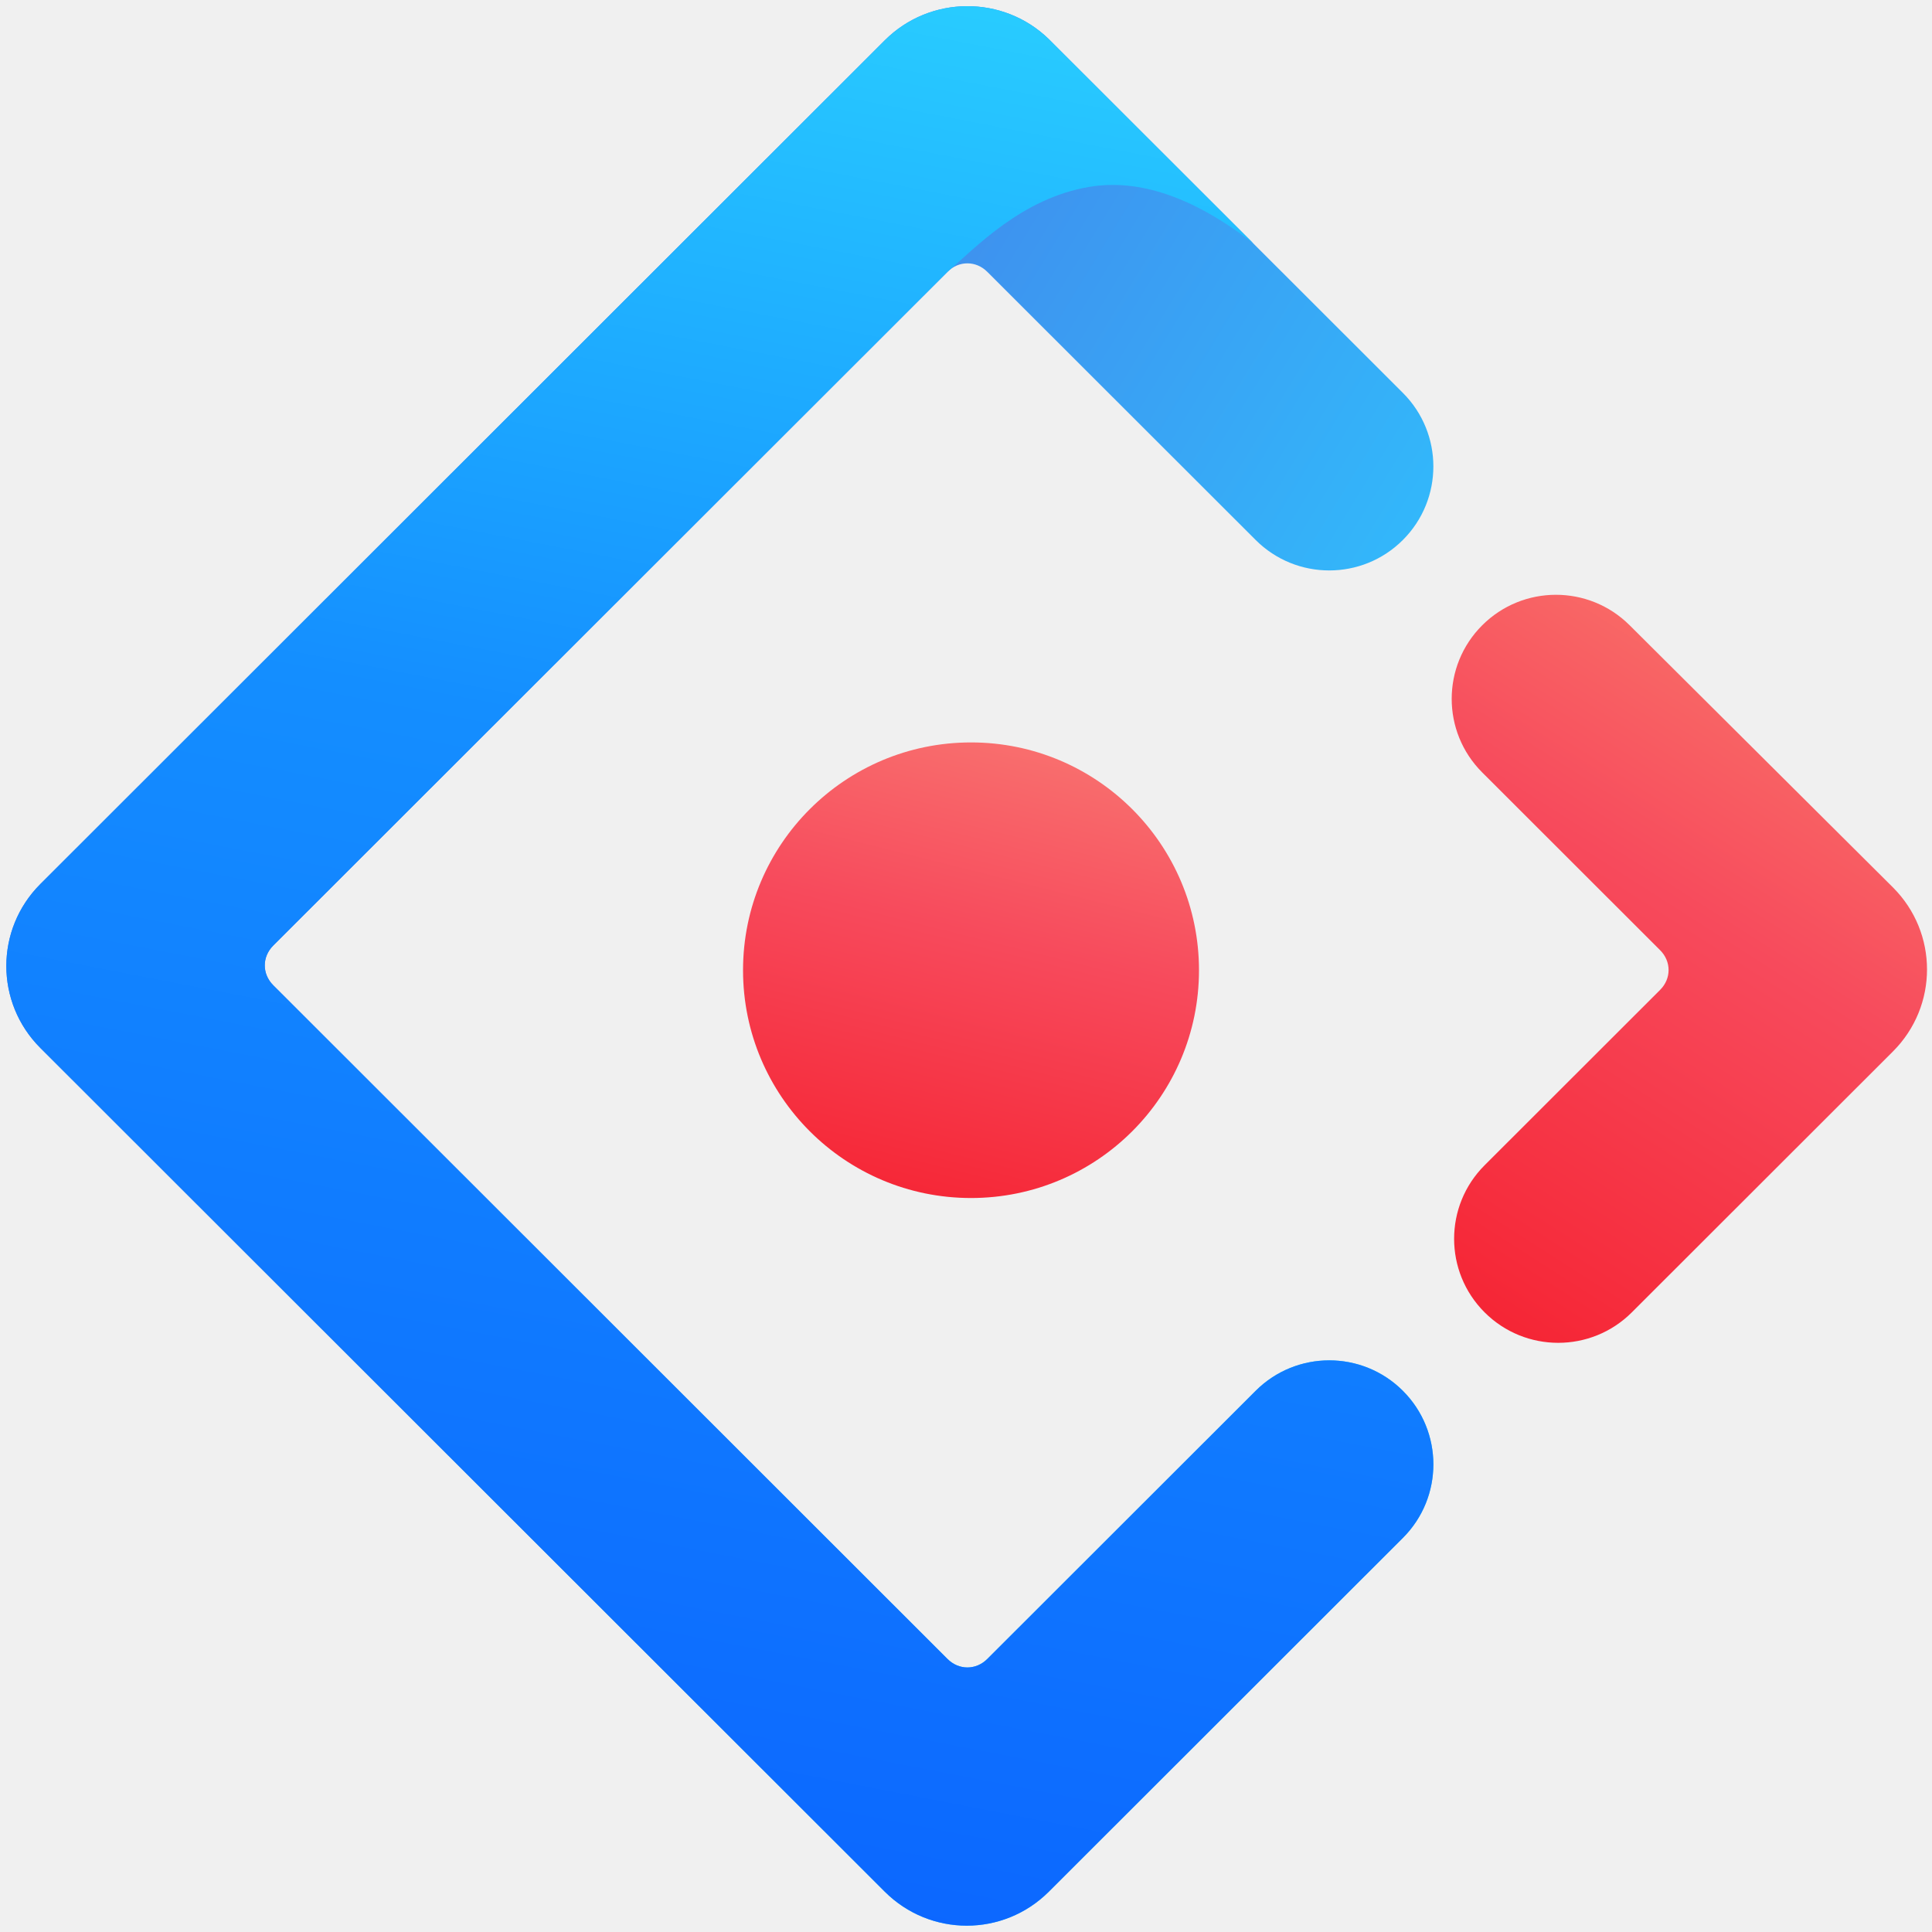
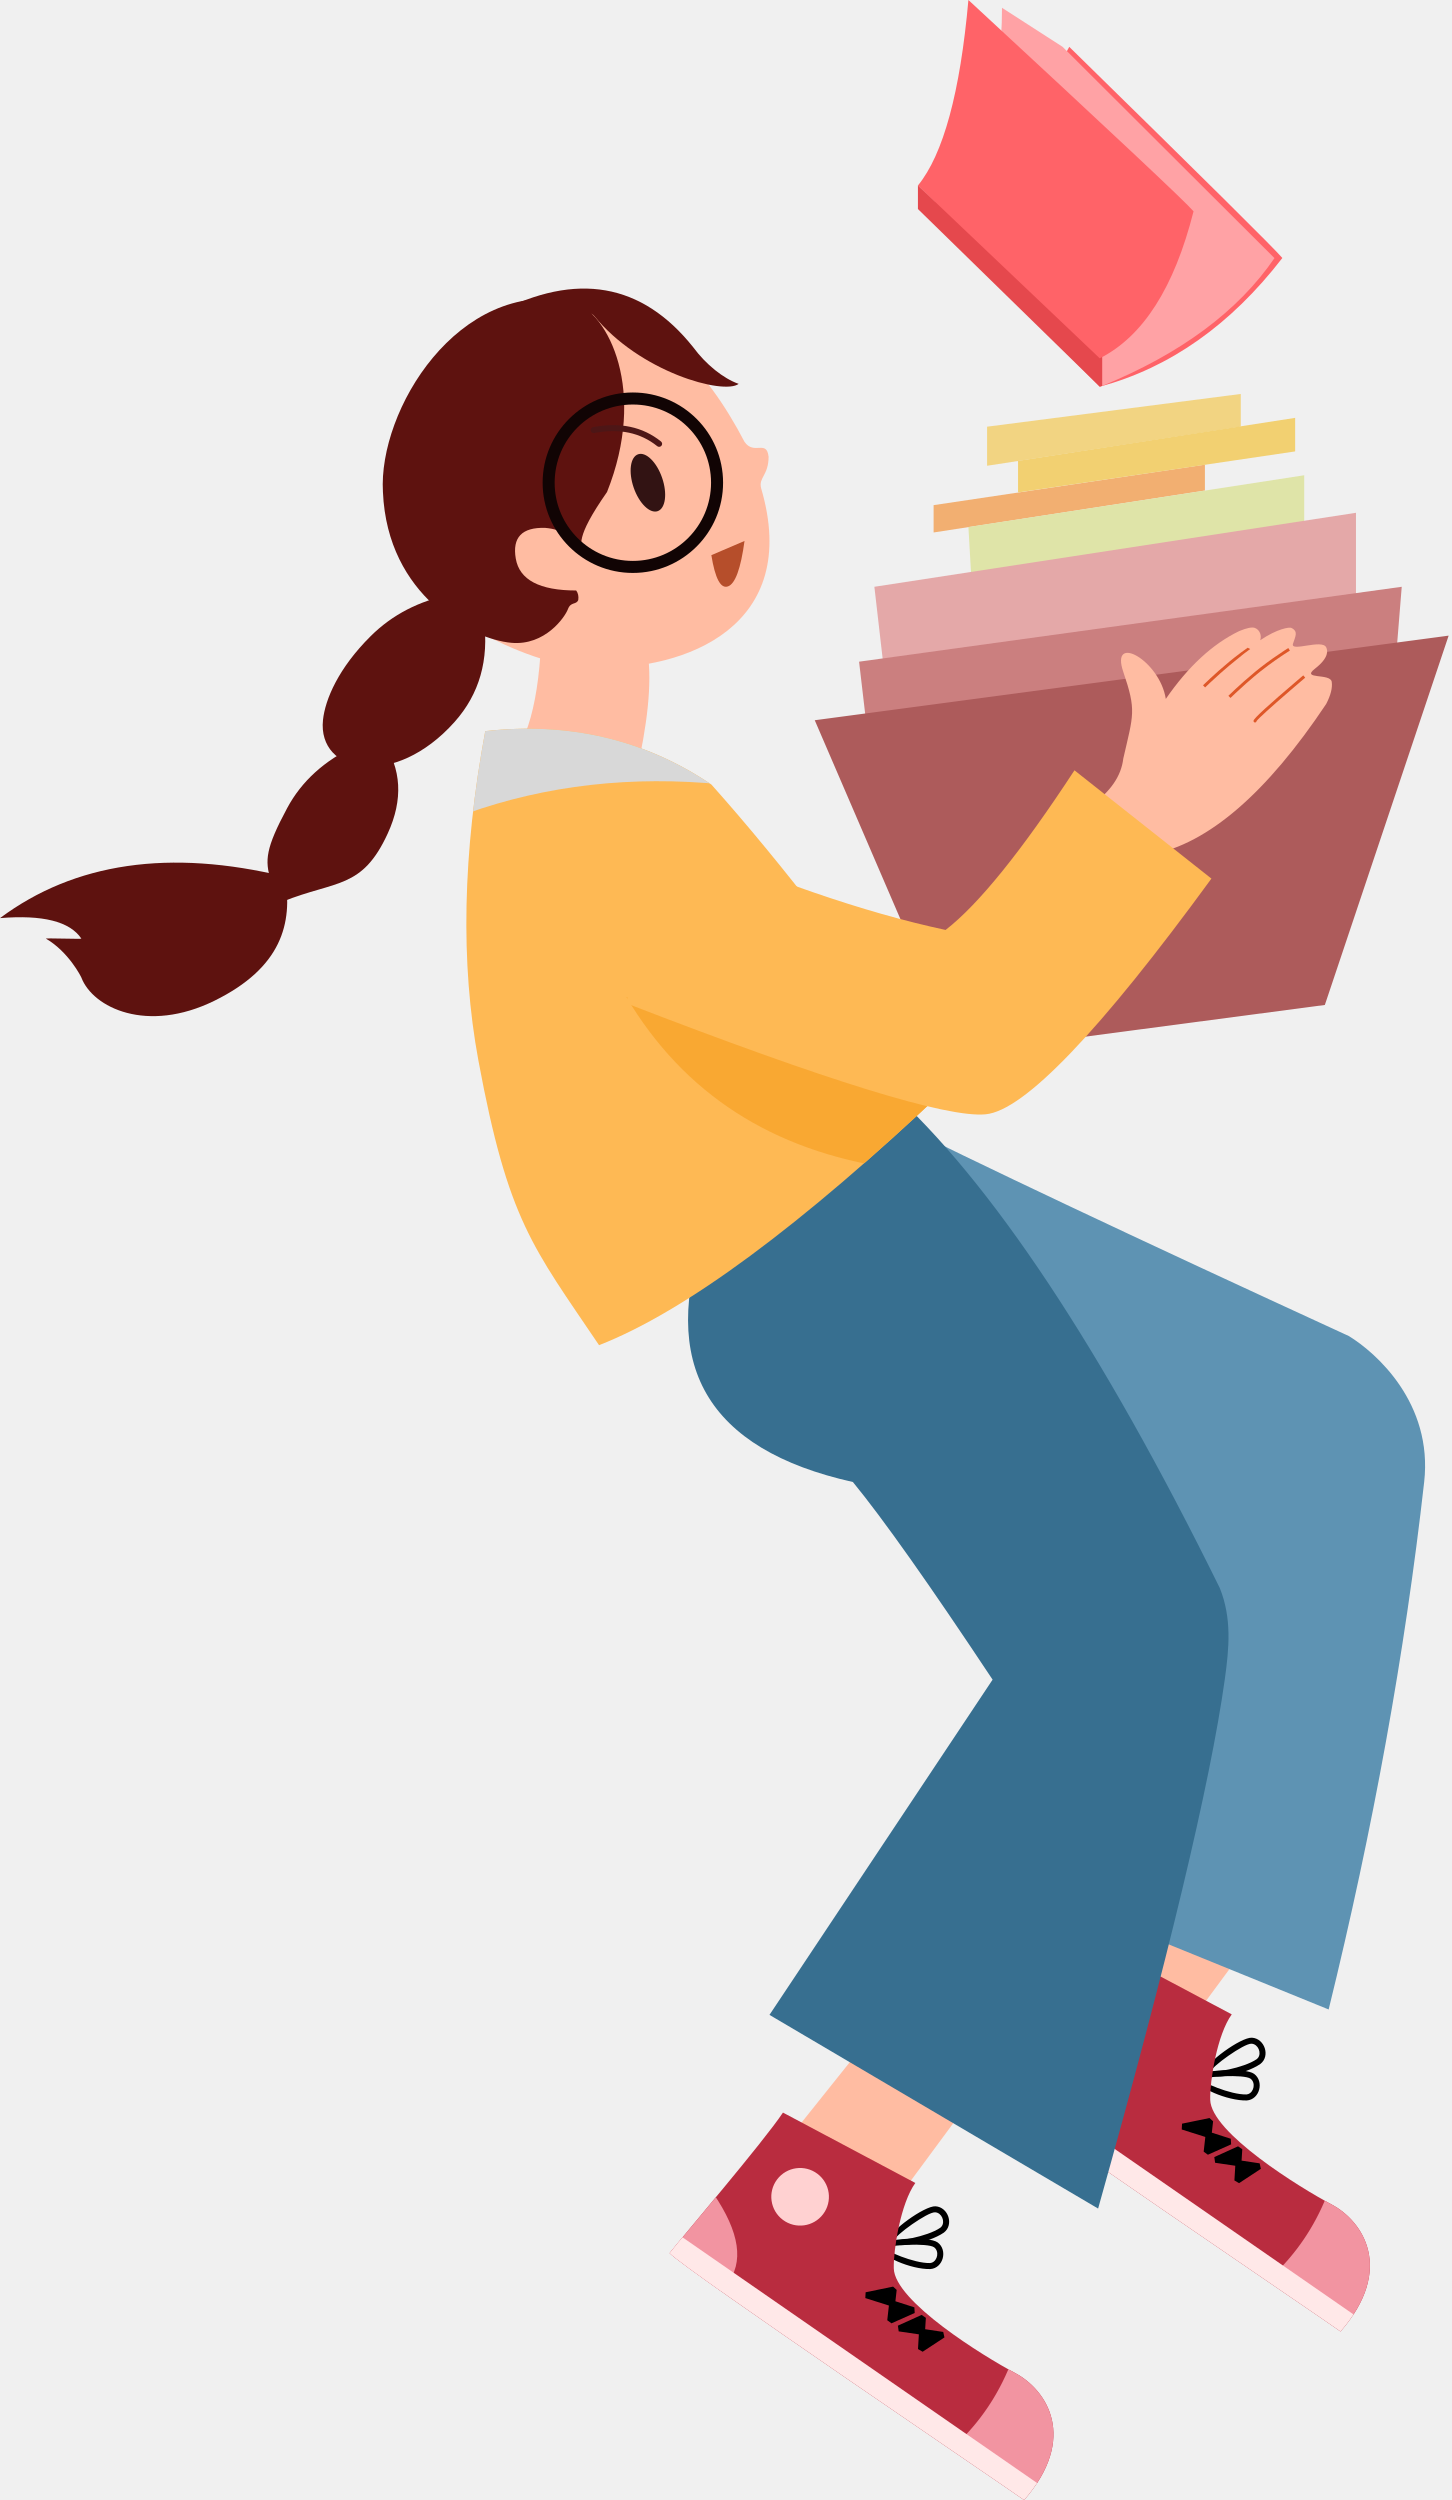
- <svg xmlns="http://www.w3.org/2000/svg" width="200" height="200" version="1.1" viewBox="0 0 200 200">
+ <svg xmlns="http://www.w3.org/2000/svg" xmlns:xlink="http://www.w3.org/1999/xlink" width="386px" height="665px" viewBox="0 0 386 665" version="1.1">
  <defs>
-     <linearGradient id="linearGradient-1" x1="62.102%" x2="108.197%" y1="0%" y2="37.864%">
-       <stop offset="0%" stop-color="#4285EB" />
-       <stop offset="100%" stop-color="#2EC7FF" />
-     </linearGradient>
-     <linearGradient id="linearGradient-2" x1="69.644%" x2="54.043%" y1="0%" y2="108.457%">
-       <stop offset="0%" stop-color="#29CDFF" />
-       <stop offset="37.86%" stop-color="#148EFF" />
-       <stop offset="100%" stop-color="#0A60FF" />
-     </linearGradient>
-     <linearGradient id="linearGradient-3" x1="69.691%" x2="16.723%" y1="-12.974%" y2="117.391%">
-       <stop offset="0%" stop-color="#FA816E" />
-       <stop offset="41.473%" stop-color="#F74A5C" />
-       <stop offset="100%" stop-color="#F51D2C" />
-     </linearGradient>
-     <linearGradient id="linearGradient-4" x1="68.128%" x2="30.44%" y1="-35.691%" y2="114.943%">
-       <stop offset="0%" stop-color="#FA8E7D" />
-       <stop offset="51.264%" stop-color="#F74A5C" />
-       <stop offset="100%" stop-color="#F51D2C" />
-     </linearGradient>
+     <path d="M15.764,2.176982e-13 C14.875,9.231 7.534,42.212 6.699,47.163 C12.548,49.167 116.23,60.239 120.801,60.904 C125.725,39.517 112.389,32.176 102.839,32.176 C93.29,32.176 65.545,30.389 61.246,22.744 C58.804,18.402 54.735,6.609 55.641,2.176982e-13 C52.773,2.176982e-13 16.401,2.176982e-13 15.764,2.176982e-13 Z" id="path-1" />
+     <path d="M15.764,2.176982e-13 C14.875,9.231 7.534,42.212 6.699,47.163 C12.548,49.167 116.23,60.239 120.801,60.904 C125.725,39.517 112.389,32.176 102.839,32.176 C93.29,32.176 65.545,30.389 61.246,22.744 C58.804,18.402 54.735,6.609 55.641,2.176982e-13 C52.773,2.176982e-13 16.401,2.176982e-13 15.764,2.176982e-13 Z" id="path-3" />
+     <path d="M157.913,177.573 C182.404,178.439 213.296,166.543 202.447,129.832 C201.754,126.985 204.445,126.453 204.445,121.488 C203.917,116.827 200.573,121.179 198.043,117.534 C187.799,97.906 173.069,81.498 151.037,81.498 C122.318,81.498 104.339,103.684 104.339,132.402 C104.339,150.695 112.782,160.154 127.558,168.143 C135.98,172.697 147.487,177.573 157.913,177.573 Z" id="path-5" />
+     <path d="M129.077,194.487 C151.387,191.967 171.435,196.697 189.22,208.676 C208.1,229.831 228.87,256.83 251.53,289.672 C212.931,326.168 182.204,348.883 159.35,357.818 C141.735,331.699 135.173,324.815 127.252,282.083 C122.442,256.127 123.05,226.929 129.077,194.487 Z" id="path-7" />
  </defs>
-   <g id="Page-1" fill="none" fill-rule="evenodd" stroke="none" stroke-width="1">
-     <g id="logo" transform="translate(-20, -20)">
-       <g id="Group-28-Copy-5" transform="translate(20, 20)">
-         <g id="Group-27-Copy-3">
-           <g id="Group-25" fill-rule="nonzero">
-             <g id="2">
-               <path id="Shape" fill="url(#linearGradient-1)" d="M91.588,4.177 L4.18,91.513 C-0.519,96.208 -0.519,103.792 4.18,108.487 L91.588,195.823 C96.287,200.519 103.877,200.519 108.577,195.823 L145.225,159.205 C149.434,155 149.434,148.182 145.225,143.977 C141.017,139.772 134.194,139.772 129.985,143.977 L102.202,171.737 C101.032,172.906 99.257,172.906 98.088,171.737 L28.286,101.993 C27.116,100.824 27.116,99.051 28.286,97.882 L98.088,28.138 C99.257,26.969 101.032,26.969 102.202,28.138 L129.985,55.898 C134.194,60.103 141.017,60.103 145.225,55.898 C149.434,51.693 149.434,44.876 145.225,40.671 L108.581,4.056 C103.862,-0.538 96.269,-0.501 91.588,4.177 Z" />
-               <path id="Shape" fill="url(#linearGradient-2)" d="M91.588,4.177 L4.18,91.513 C-0.519,96.208 -0.519,103.792 4.18,108.487 L91.588,195.823 C96.287,200.519 103.877,200.519 108.577,195.823 L145.225,159.205 C149.434,155 149.434,148.182 145.225,143.977 C141.017,139.772 134.194,139.772 129.985,143.977 L102.202,171.737 C101.032,172.906 99.257,172.906 98.088,171.737 L28.286,101.993 C27.116,100.824 27.116,99.051 28.286,97.882 L98.088,28.138 C101,25.627 105.752,20.542 112.73,19.352 C117.916,18.469 123.585,20.414 129.739,25.189 C125.625,21.078 118.572,14.034 108.581,4.056 C103.862,-0.538 96.269,-0.501 91.588,4.177 Z" />
-             </g>
-             <path id="Shape" fill="url(#linearGradient-3)" d="M153.686,135.855 C157.894,140.06 164.717,140.06 168.926,135.855 L195.96,108.843 C200.659,104.147 200.659,96.564 195.961,91.869 L168.691,64.718 C164.472,60.518 157.647,60.524 153.436,64.732 C149.227,68.937 149.227,75.754 153.436,79.959 L171.854,98.362 C173.024,99.531 173.024,101.305 171.854,102.473 L153.686,120.627 C149.477,124.832 149.477,131.65 153.686,135.855 Z" />
+   <g id="页面-1" stroke="none" stroke-width="1" fill="none" fill-rule="evenodd">
+     <g id="iPhone-8" transform="translate(-58, -209)">
+       <g id="编组-6" transform="translate(-87, -14)">
+         <g id="搬书女" transform="translate(145, 223)">
+           <polygon id="路径-46" fill="#FFBCA2" points="314.299 488.402 288.339 520.88 316.463 538.099 340.777 505.164" />
+           <polygon id="路径-46" fill="#FFBCA2" points="234.642 537.784 208.682 570.262 236.805 587.48 261.12 554.546" />
+           <polygon id="路径-52" fill="#F2D482" points="262.564 123.894 262.564 113.499 330.048 104.788 330.048 113.495" />
+           <polygon id="路径-52" fill="#F2AF71" points="248.339 141.639 248.339 134.365 320.508 123.595 320.508 130.488" />
+           <polygon id="路径-52" fill="#F2D071" points="270.8 130.982 270.8 122.591 344.508 111.147 344.508 120.076" />
+           <g id="编组-3" transform="translate(320, 568) rotate(28) translate(-320, -568) translate(256, 536)">
+             <path d="M63.305,2.954 C60.646,4.155 55.392,14.94 56.585,16.726 C57.956,18.779 65.11,13.606 68.05,8.949 L68.55,8.084 C69.989,4.976 66.406,1.554 63.305,2.954 Z M67.114,7.379 C65.104,11.24 58.264,16.359 57.916,15.838 C57.357,15.001 62.107,5.25 63.963,4.412 C65.578,3.683 67.512,5.324 67.246,6.933 L67.114,7.379 Z" id="路径-25" fill="#000000" fill-rule="nonzero" />
+             <path d="M64.647,9.697 C61.988,10.899 56.732,21.688 57.924,23.475 C59.294,25.529 66.449,20.351 69.39,15.692 L69.89,14.826 C71.33,11.717 67.748,8.295 64.647,9.697 Z M68.454,14.121 C66.443,17.984 59.602,23.107 59.255,22.587 C58.697,21.75 63.45,11.994 65.307,11.155 C66.921,10.425 68.853,12.065 68.586,13.674 L68.454,14.121 Z" id="路径-25" fill="#000000" fill-rule="nonzero" transform="translate(63.98438, 16.65535) rotate(33) translate(-63.98438, -16.65535) " />
+             <mask id="mask-2" fill="white">
+               <use xlink:href="#path-1" />
+             </mask>
+             <use id="路径-19" fill="#B92C3F" xlink:href="#path-1" />
+             <path d="M100.216,27.668 C101.592,36.438 101.148,44.912 98.885,53.09 C101.848,53.472 112.56,54.712 122.195,55.578 C125.621,54.145 126.942,49.351 126.158,41.194 L100.216,27.668 Z" id="路径-21" fill="#F294A1" mask="url(#mask-2)" />
+             <path d="M9.464,27.668 C20.624,33.517 25.463,40.1 23.98,47.418 C22.497,54.736 21.826,56.78 21.968,53.551 L3.067,49.356 L9.464,27.668 Z" id="路径-23" fill="#F294A1" mask="url(#mask-2)" />
+             <polygon id="路径-22" fill="#FFE8E8" mask="url(#mask-2)" points="5.922 41.623 124.362 55.578 121.859 63.889 -8.62931473e-16 48.996" />
+             <ellipse id="椭圆形" fill="#FFD1D1" mask="url(#mask-2)" transform="translate(30.31104, 17.63466) rotate(9) translate(-30.31104, -17.63466) " cx="30.311" cy="17.635" rx="7.666" ry="7.66" />
+             <polygon id="路径-24" fill="#000000" fill-rule="nonzero" mask="url(#mask-2)" points="73.599 30.202 74.96 30.358 76.216 33.12 80.8 31.503 81.769 32.641 78.439 38.727 77.01 38.676 75.376 35.112 70.267 36.933 69.366 35.691" />
+             <polygon id="路径-24" fill="#000000" fill-rule="nonzero" mask="url(#mask-2)" points="63.363 27.121 64.617 27.442 65.736 30.272 70.956 29.332 71.73 30.611 67.569 35.945 66.195 35.749 64.744 32.088 58.274 33.281 57.619 31.878" />
          </g>
-           <ellipse id="Combined-Shape" cx="100.519" cy="100.437" fill="url(#linearGradient-4)" rx="23.6" ry="23.581" />
+           <g id="编组-3" transform="translate(235.8325, 612.8467) rotate(28) translate(-235.8325, -612.8467) translate(171.8325, 580.8467)">
+             <path d="M63.305,2.954 C60.646,4.155 55.392,14.94 56.585,16.726 C57.956,18.779 65.11,13.606 68.05,8.949 L68.55,8.084 C69.989,4.976 66.406,1.554 63.305,2.954 Z M67.114,7.379 C65.104,11.24 58.264,16.359 57.916,15.838 C57.357,15.001 62.107,5.25 63.963,4.412 C65.578,3.683 67.512,5.324 67.246,6.933 L67.114,7.379 Z" id="路径-25" fill="#000000" fill-rule="nonzero" />
+             <path d="M64.647,9.697 C61.988,10.899 56.732,21.688 57.924,23.475 C59.294,25.529 66.449,20.351 69.39,15.692 L69.89,14.826 C71.33,11.717 67.748,8.295 64.647,9.697 Z M68.454,14.121 C66.443,17.984 59.602,23.107 59.255,22.587 C58.697,21.75 63.45,11.994 65.307,11.155 C66.921,10.425 68.853,12.065 68.586,13.674 L68.454,14.121 Z" id="路径-25" fill="#000000" fill-rule="nonzero" transform="translate(63.98438, 16.65535) rotate(33) translate(-63.98438, -16.65535) " />
+             <mask id="mask-4" fill="white">
+               <use xlink:href="#path-3" />
+             </mask>
+             <use id="路径-19" fill="#B92C3F" xlink:href="#path-3" />
+             <path d="M100.216,27.668 C101.592,36.438 101.148,44.912 98.885,53.09 C101.848,53.472 112.56,54.712 122.195,55.578 C125.621,54.145 126.942,49.351 126.158,41.194 L100.216,27.668 Z" id="路径-21" fill="#F294A1" mask="url(#mask-4)" />
+             <path d="M9.464,27.668 C20.624,33.517 25.463,40.1 23.98,47.418 C22.497,54.736 21.826,56.78 21.968,53.551 L3.067,49.356 L9.464,27.668 Z" id="路径-23" fill="#F294A1" mask="url(#mask-4)" />
+             <polygon id="路径-22" fill="#FFE8E8" mask="url(#mask-4)" points="5.922 41.623 124.362 55.578 121.859 63.889 -8.62931473e-16 48.996" />
+             <ellipse id="椭圆形" fill="#FFD1D1" mask="url(#mask-4)" transform="translate(30.31104, 17.63466) rotate(9) translate(-30.31104, -17.63466) " cx="30.311" cy="17.635" rx="7.666" ry="7.66" />
+             <polygon id="路径-24" fill="#000000" fill-rule="nonzero" mask="url(#mask-4)" points="73.599 30.202 74.96 30.358 76.216 33.12 80.8 31.503 81.769 32.641 78.439 38.727 77.01 38.676 75.376 35.112 70.267 36.933 69.366 35.691" />
+             <polygon id="路径-24" fill="#000000" fill-rule="nonzero" mask="url(#mask-4)" points="63.363 27.121 64.617 27.442 65.736 30.272 70.956 29.332 71.73 30.611 67.569 35.945 66.195 35.749 64.744 32.088 58.274 33.281 57.619 31.878" />
+           </g>
+           <polygon id="路径-52" fill="#DFE4A8" points="258.549 156.864 257.597 140.183 346.926 126.414 346.926 142.266" />
+           <polygon id="路径-52" fill="#E4A8A8" points="235.226 179.039 232.583 156.083 360.687 136.402 360.687 159.167" />
+           <polygon id="路径-52" fill="#CB7F7F" points="230.844 195.934 228.514 176.008 372.862 156.083 371.003 179.039" />
+           <polygon id="路径-51" fill="#AD5B5B" points="216.721 191.582 254.903 280.21 352.407 267.32 385.339 169.077" />
+           <path d="M290.198,214.291 C295.384,210.599 298.248,206.437 298.789,201.808 C301.486,190.006 302.337,189.099 298.789,178.701 C295.241,168.303 308.492,175.615 310.104,185.912 C316.041,177.301 322.547,171.287 329.623,167.87 C331.667,167.024 333.06,166.745 333.803,167.031 C335.146,167.548 335.651,169.12 335.21,170.304 C339.738,167.239 342.979,166.745 343.532,167.031 C345.459,168.027 344.502,169.356 343.925,171.268 C343.248,173.512 351.647,169.913 352.763,172.182 C353.158,172.985 353.618,174.881 349.781,177.871 C345.945,180.86 353.892,178.983 354.239,181.366 C354.471,182.955 353.979,184.919 352.763,187.259 C336.901,211.036 321.4,224.39 306.262,227.321 C291.124,230.253 285.769,225.91 290.198,214.291 Z" id="路径-48" fill="#FFBCA2" />
+           <path d="M245.272,306.337 C227.164,326.882 237.545,341.495 276.415,350.177 C284.36,359.852 296.748,377.376 313.579,402.751 L254.229,491.923 L336.123,539.48 C354.53,493.485 369.425,448.352 380.809,404.079 C386.067,383.628 372.92,368.194 366.343,362.816 C313.01,328.606 274.597,303.381 251.104,287.14 L245.272,306.337 Z" id="路径-45" fill="#5E93B3" transform="translate(309.3304, 413.3101) rotate(-8) translate(-309.3304, -413.3101) " />
+           <path d="M187.789,326.507 C174.971,362.963 187.997,385.533 226.867,394.215 C234.812,403.889 247.2,421.414 264.031,446.789 L204.681,535.961 L292.097,587.48 C310.683,521.335 321.912,474.438 325.784,446.789 C326.985,438.214 327.666,430.415 324.462,422.408 C292.963,358.505 263.598,314.258 236.367,289.666 L187.789,326.507 Z" id="路径-45" fill="#376F90" />
+           <path d="M144.066,167.356 C143.568,186.447 140.186,198.642 133.92,203.938 C127.654,209.235 139.366,210.09 169.057,206.506 C172.304,192.595 173.398,181.755 172.339,173.985 C171.281,166.216 161.856,164.006 144.066,167.356 Z" id="路径-41" fill="#FFBCA2" />
+           <path d="M120.015,158.122 C111.491,159.809 104.358,163.5 98.619,169.194 C90.009,177.736 86.496,186.062 85.917,191.493 C84.385,205.836 104.954,210.007 120.964,191.981 C127.526,184.593 130.107,175.527 128.708,164.782 L120.015,158.122 Z" id="路径-39" fill="#5E120F" />
+           <path d="M100.111,201.188 C91.013,202.491 83.594,205.99 77.855,211.685 C69.245,220.227 68.01,223.296 68.069,228.763 C68.096,231.303 66.004,235.431 69.446,235.14 C84.699,233.848 90.557,238.239 101.463,225.959 C108.025,218.571 109.987,210.619 107.348,202.104 L100.111,201.188 Z" id="路径-39" fill="#5E120F" transform="translate(87.97342, 218.1711) rotate(-17) translate(-87.97342, -218.1711) " />
+           <mask id="mask-6" fill="white">
+             <use xlink:href="#path-5" />
+           </mask>
+           <use id="椭圆形" fill="#FFBCA2" xlink:href="#path-5" />
+           <path d="M132.155,83.225 C153.352,72.221 170.759,75.261 184.376,92.346 C187.731,96.913 192.431,100.704 196.486,102.112 C192.559,105.119 170.09,99.017 157.913,83.863 C156.857,82.548 148.271,82.335 132.155,83.225 Z" id="路径-36" fill="#5E120F" />
+           <path d="M152.339,80.109 C161.983,83.385 172.163,104.06 161.47,130.875 C152.691,143.452 154.824,144.812 154.824,147.201 C153.168,143.094 149.897,140.831 145.014,140.415 C138.829,140.229 136.224,142.958 137.199,148.603 C138.174,154.248 143.529,157.07 153.264,157.07 C153.773,157.745 153.958,158.589 153.818,159.603 C153.264,160.962 151.833,159.975 151.061,162.05 C150.29,164.125 145.001,171.819 135.989,170.985 C125.491,170.013 103.046,158.646 101.86,130.875 C100.576,109.223 121.784,74.117 152.339,80.109 Z" id="路径-35" fill="#5E120F" />
+           <path d="M157.761,113.616 C164.897,112.241 170.941,113.511 175.828,117.438 C176.173,117.715 176.227,118.219 175.951,118.563 C175.674,118.907 175.17,118.962 174.826,118.685 C170.323,115.067 164.758,113.897 158.064,115.187 C157.631,115.271 157.211,114.987 157.127,114.553 C157.044,114.119 157.328,113.7 157.761,113.616 Z" id="路径" fill="#4D1616" fill-rule="nonzero" />
+           <path d="M168.339,104.402 C181.594,104.402 192.339,115.148 192.339,128.402 C192.339,141.657 181.594,152.402 168.339,152.402 C155.085,152.402 144.339,141.657 144.339,128.402 C144.339,115.148 155.085,104.402 168.339,104.402 Z M168.339,107.602 C156.852,107.602 147.539,116.915 147.539,128.402 C147.539,139.89 156.852,149.202 168.339,149.202 C179.827,149.202 189.139,139.89 189.139,128.402 C189.139,116.915 179.827,107.602 168.339,107.602 Z" id="椭圆形" fill="#110404" fill-rule="nonzero" />
+           <ellipse id="椭圆形" fill="#321313" transform="translate(172.3394, 128.4023) rotate(-19) translate(-172.3394, -128.4023) " cx="172.339" cy="128.402" rx="4" ry="8" />
+           <path d="M189.22,147.675 L198.043,143.893 C197.039,151.282 195.569,155.312 193.631,155.984 C191.694,156.657 190.224,153.887 189.22,147.675 Z" id="路径-37" fill="#B64E2B" />
+           <path d="M3.55271368e-14,244.218 C19.873,229.426 45.143,225.753 75.808,233.198 C77.943,245.612 74.887,257.426 57.015,266.208 C39.143,274.991 24.702,268.07 21.646,260.033 C21.557,259.798 18.29,253.235 12.219,249.672 C12.108,249.495 21.762,249.845 21.646,249.672 C18.581,245.105 11.366,243.287 3.55271368e-14,244.218 Z" id="路径-40" fill="#5E120F" />
+           <mask id="mask-8" fill="white">
+             <use xlink:href="#path-7" />
+           </mask>
+           <use id="路径-42" fill="#FEB954" xlink:href="#path-7" />
+           <path d="M127.603,191.582 L124.049,216.424 C145.312,208.842 168.076,206.26 192.339,208.676 C182.177,198.779 160.598,193.081 127.603,191.582 Z" id="路径-43" fill="#D8D8D8" mask="url(#mask-8)" />
+           <path d="M166.62,265.223 C181.923,290.934 205.414,306.105 237.093,310.733 C268.771,315.362 275.133,309.154 256.176,292.111 L166.62,265.223 Z" id="路径-47" fill="#F9A832" mask="url(#mask-8)" />
+           <path d="M175.327,221.076 C204.43,233.964 229.831,242.728 251.53,247.367 C260.315,240.553 271.74,226.399 285.806,204.903 L322.236,233.707 C292.474,274.504 272.462,295.402 262.201,296.402 C251.939,297.403 220.079,287.563 166.62,266.883 L175.327,221.076 Z" id="路径-44" fill="#FEB954" />
+           <path d="M342.688,172.372 L343.111,173.051 L341.545,174.063 L340.814,174.552 C339.665,175.328 338.515,176.136 337.4,176.961 L335.215,178.636 L333.668,179.903 L331.417,181.845 L328.591,184.427 L327.312,185.652 L326.751,185.081 L328.658,183.27 L330.887,181.246 L333.943,178.636 L335.265,177.578 C336.348,176.733 337.481,175.896 338.632,175.085 L341.744,172.975 L342.688,172.372 Z" id="路径" fill="#DE5728" fill-rule="nonzero" />
+           <path d="M332.551,172.642 C331.784,173.159 330.422,174.227 328.464,175.844 L326.917,177.11 L324.666,179.053 L321.84,181.635 L320.561,182.859 L320,182.288 L321.907,180.478 L324.136,178.454 L327.192,175.843 L328.513,174.786 C329.596,173.94 330.73,173.104 331.881,172.293 L332.551,172.642 Z" id="路径" fill="#DE5728" fill-rule="nonzero" />
+           <path d="M346.667,179.649 L347.185,180.259 L343.15,183.711 C337.834,188.294 334.76,191.099 334.289,191.753 L334.226,191.866 C334.18,192.082 333.968,192.22 333.752,192.174 C333.536,192.128 333.398,191.915 333.444,191.699 C333.588,191.023 337.289,187.648 345.223,180.879 L346.667,179.649 Z" id="路径" fill="#DE5728" fill-rule="nonzero" />
+           <path d="M284.424,12.464 C273.708,32.426 260.739,46.856 245.517,55.753 C259.59,69.686 275.262,85.387 292.532,102.857 C311.183,97.828 327.374,86.418 341.105,68.626 C339.142,66.27 320.249,47.549 284.424,12.464 Z" id="路径-53" fill="#FF6368" />
+           <path d="M262.564,26.14 C265.207,21.088 266.529,13.066 266.529,2.073 L282.662,12.464 L339.007,68.656 C329.378,82.757 314.098,94.09 293.167,102.654 C293.167,96.185 293.167,91.903 293.167,89.808 C279.457,69.402 269.256,48.18 262.564,26.14 Z" id="路径-55" fill="#FFA2A5" />
+           <path d="M257.597,3.55271368e-14 C255.396,24.622 250.921,41.069 244.169,49.342 C258.242,63.275 274.363,78.599 292.532,95.314 C304.048,89.513 312.366,76.479 317.486,56.211 C315.523,53.855 295.56,35.118 257.597,3.55271368e-14 Z" id="路径-53" fill="#FF6368" />
+           <polygon id="路径-54" fill="#E5484D" points="244.169 49.342 244.169 55.601 292.532 102.857 293.167 102.654 293.167 94.973 292.532 95.314" />
        </g>
      </g>
    </g>
  </g>
</svg>
